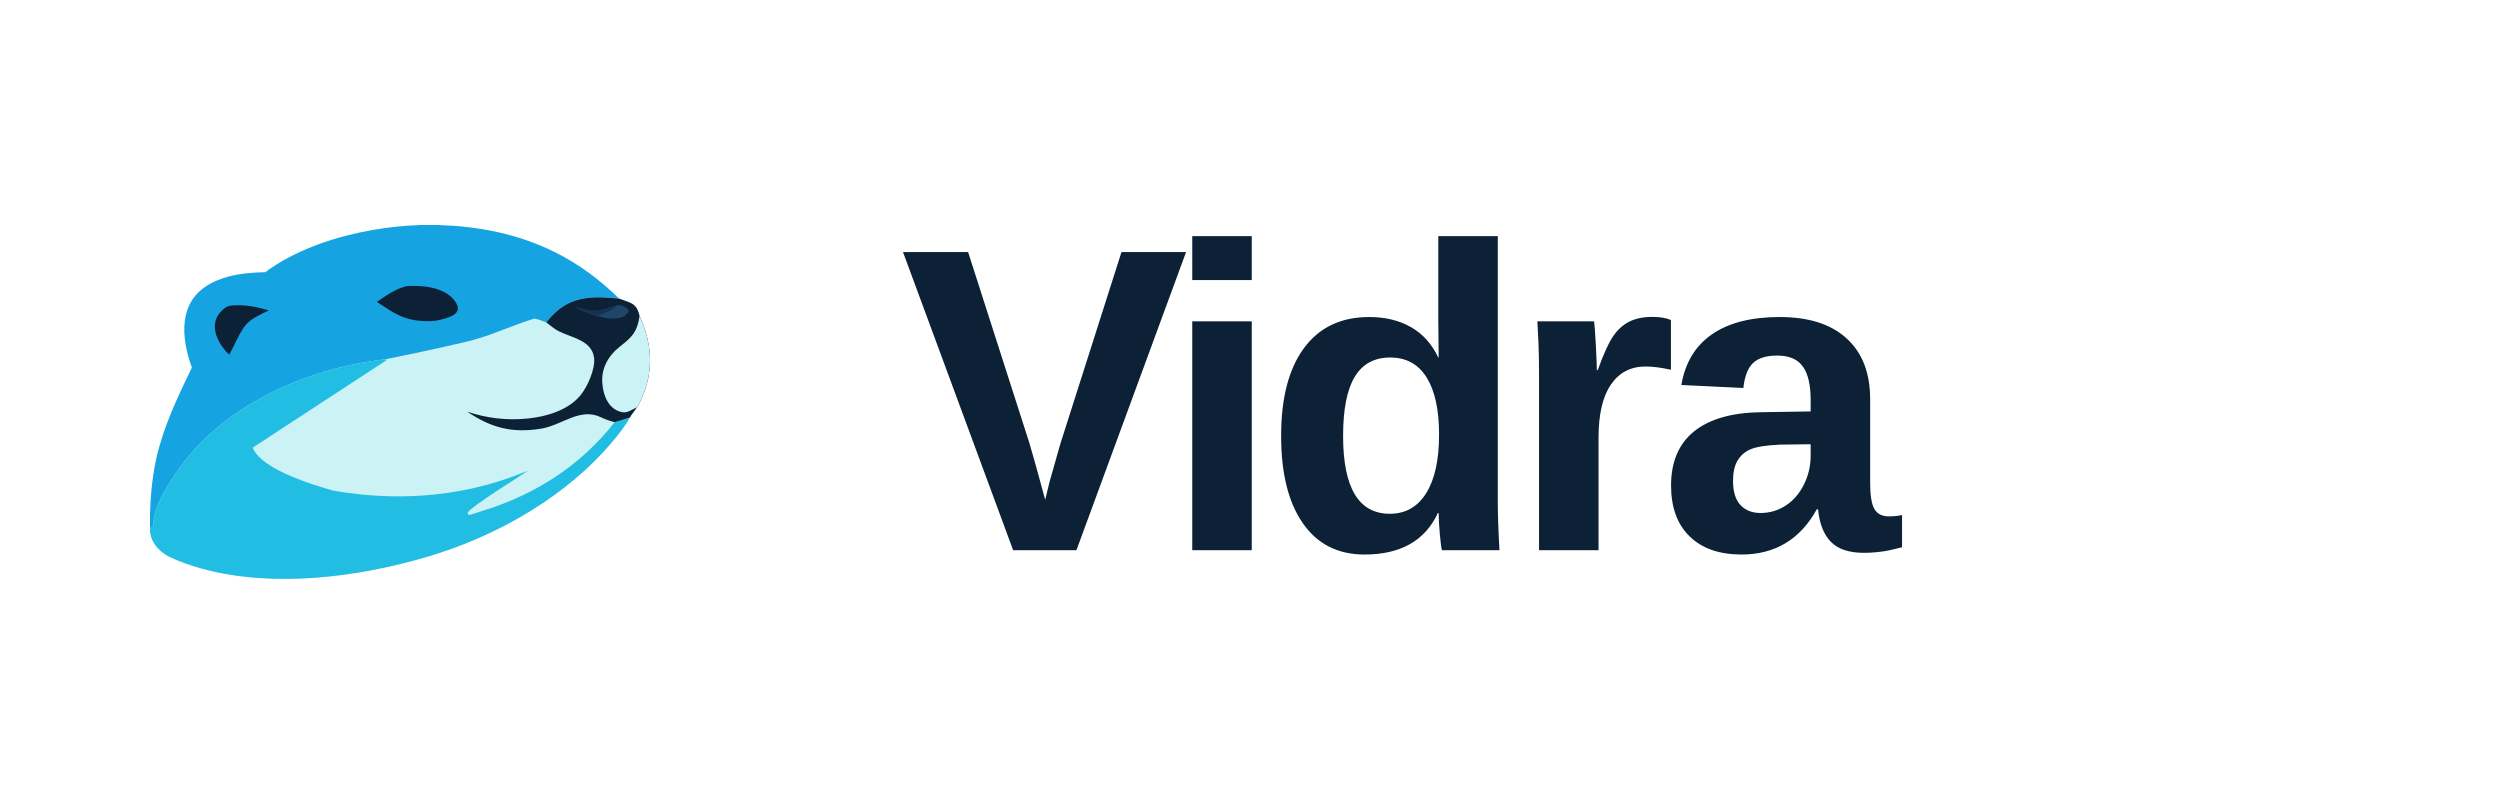
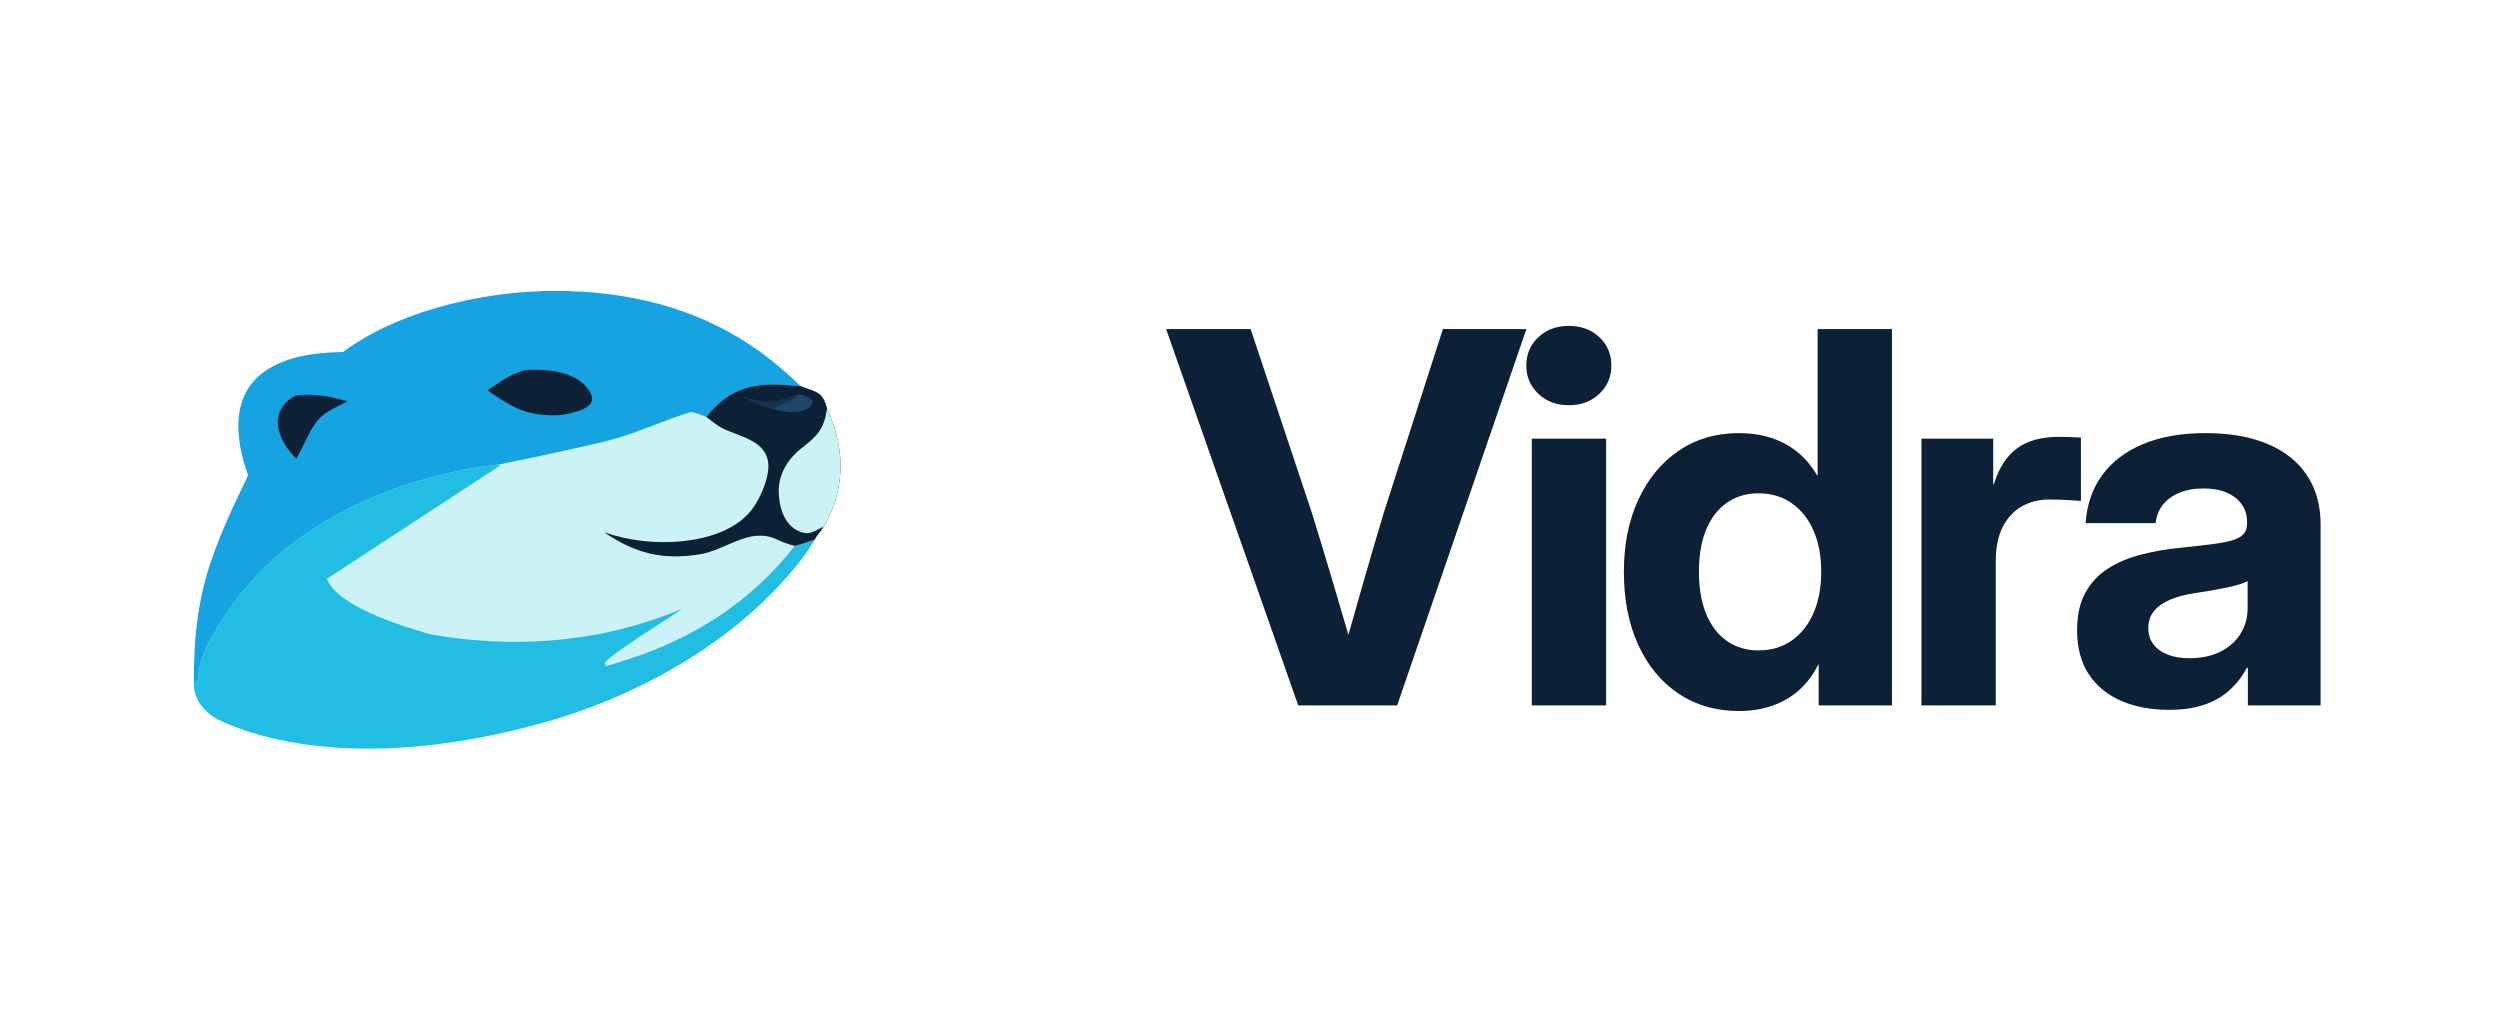
- <svg xmlns="http://www.w3.org/2000/svg" width="300" height="96" viewBox="0 0 300 96" fill="none" role="img" aria-label="Vidra">
-   <style>.wm { fill: #0c2136; } @media (prefers-color-scheme: dark) { .wm { fill: #f4f4f5; } }</style>
+ <svg xmlns="http://www.w3.org/2000/svg" width="232" height="96" viewBox="0 0 232 96" fill="none" role="img" aria-label="Vidra">
+   <style>.wm { color: #0c2136; } @media (prefers-color-scheme: dark) { .wm { color: #f4f4f5; } }</style>
  <g transform="translate(12,12) scale(3)">
    <path d="M12.786 5H13.59C13.732 5.026 13.935 5.017 14.087 5.029C14.46 5.054 14.832 5.096 15.201 5.153C17.404 5.501 19.188 6.396 20.759 7.941C21.225 8.126 21.461 8.101 21.583 8.642C22.046 9.655 22.156 10.691 21.747 11.743C21.703 11.857 21.558 12.197 21.478 12.29C21.395 12.431 21.28 12.547 21.193 12.703C20.958 13.137 20.456 13.735 20.107 14.108C18.27 16.077 15.697 17.499 13.1 18.268C10.303 19.095 6.947 19.526 4.085 18.749C3.664 18.635 3.16 18.46 2.773 18.271C2.46 18.118 2.143 17.815 2.049 17.483C2.027 17.405 2.018 17.354 2 17.274V17.154V16.532C2.012 16.481 2.021 16.086 2.027 15.997C2.053 15.577 2.102 15.164 2.173 14.749C2.383 13.519 2.88 12.369 3.416 11.246C3.503 11.066 3.593 10.885 3.676 10.702C3.239 9.499 3.112 8.043 4.427 7.341C5.103 6.979 5.858 6.906 6.613 6.89C6.811 6.733 7.125 6.537 7.342 6.413C8.566 5.721 10.023 5.311 11.417 5.121C11.712 5.081 12.008 5.05 12.306 5.028C12.437 5.019 12.657 5.019 12.776 5.002L12.786 5Z" fill="#CBF2F4" />
    <path d="M12.786 5H13.59C13.732 5.026 13.935 5.017 14.087 5.029C14.46 5.054 14.832 5.096 15.201 5.153C17.404 5.501 19.188 6.396 20.759 7.941C20.564 7.932 20.356 7.906 20.156 7.896C19.431 7.86 18.778 7.987 18.231 8.483C18.102 8.599 17.952 8.754 17.853 8.897C17.707 8.84 17.529 8.77 17.376 8.742C16.584 8.982 15.833 9.336 15.041 9.566C14.665 9.675 14.21 9.771 13.824 9.859C13.031 10.038 12.237 10.207 11.439 10.366C11.125 10.408 10.811 10.447 10.498 10.505C7.807 10.999 5.076 12.28 3.385 14.45C2.929 15.034 2.057 16.307 2.145 17.034C2.099 17.072 2.047 17.119 2 17.154V16.532C2.012 16.481 2.021 16.086 2.027 15.997C2.053 15.577 2.102 15.164 2.173 14.749C2.383 13.519 2.88 12.369 3.416 11.246C3.503 11.066 3.593 10.885 3.676 10.702C3.239 9.499 3.112 8.043 4.427 7.341C5.103 6.979 5.858 6.906 6.613 6.89C6.811 6.733 7.125 6.537 7.342 6.413C8.566 5.721 10.023 5.311 11.417 5.121C11.712 5.081 12.008 5.05 12.306 5.028C12.437 5.019 12.657 5.019 12.776 5.002L12.786 5Z" fill="#16A3E2" />
    <path d="M12.357 7.44C12.453 7.436 12.549 7.435 12.645 7.437C13.145 7.448 13.737 7.555 14.094 7.922C14.464 8.319 14.36 8.57 13.854 8.724C13.551 8.816 13.372 8.855 13.053 8.846C12.176 8.828 11.776 8.544 11.077 8.075C11.394 7.852 11.955 7.458 12.357 7.44Z" fill="#0C2136" />
    <path d="M5.296 8.217C5.887 8.187 6.189 8.262 6.754 8.414C5.996 8.786 5.835 8.85 5.47 9.596C5.391 9.772 5.259 10.016 5.169 10.187C4.682 9.728 4.287 8.921 4.923 8.379C5.045 8.276 5.134 8.223 5.296 8.217Z" fill="#0C2136" />
    <path d="M2.145 17.034C2.057 16.307 2.929 15.034 3.385 14.45C5.076 12.28 7.807 10.999 10.498 10.505C10.811 10.447 11.125 10.408 11.439 10.366L11.456 10.404C11.425 10.438 11.126 10.627 11.07 10.663L10.102 11.295L7.445 13.031C7.002 13.32 6.554 13.62 6.109 13.904C6.285 14.377 7.01 14.765 7.449 14.964C7.911 15.17 8.388 15.346 8.874 15.49C9.023 15.535 9.245 15.612 9.394 15.637C11.786 16.041 14.198 15.899 16.479 15.075C16.695 14.997 16.909 14.914 17.121 14.825C16.575 15.198 15.991 15.544 15.449 15.923C15.269 16.049 14.821 16.346 14.702 16.504L14.75 16.608C14.97 16.539 15.19 16.47 15.411 16.4C17.484 15.742 19.249 14.593 20.586 12.887C20.742 12.848 20.891 12.8 21.043 12.747C21.091 12.731 21.144 12.711 21.193 12.703C20.958 13.137 20.456 13.735 20.107 14.108C18.27 16.077 15.697 17.499 13.1 18.268C10.303 19.095 6.947 19.526 4.085 18.749C3.664 18.635 3.16 18.46 2.773 18.271C2.46 18.118 2.143 17.815 2.049 17.483C2.027 17.405 2.018 17.354 2 17.274V17.154C2.047 17.119 2.099 17.072 2.145 17.034Z" fill="#22BDE3" />
    <path d="M17.853 8.897C17.952 8.754 18.102 8.599 18.231 8.483C18.778 7.987 19.431 7.86 20.156 7.896C20.355 7.906 20.564 7.932 20.759 7.941C21.225 8.126 21.461 8.101 21.583 8.642C22.046 9.655 22.156 10.691 21.747 11.743C21.703 11.857 21.558 12.197 21.478 12.29C21.395 12.431 21.28 12.547 21.193 12.703C21.144 12.711 21.091 12.731 21.043 12.747C20.891 12.8 20.742 12.848 20.586 12.887C20.408 12.843 20.204 12.771 20.041 12.692C19.195 12.285 18.482 13.012 17.642 13.147C16.487 13.332 15.646 13.117 14.69 12.466C15.469 12.732 16.297 12.825 17.117 12.74C17.875 12.663 18.734 12.406 19.227 11.802C19.503 11.464 19.815 10.755 19.764 10.32C19.683 9.618 18.878 9.51 18.356 9.253C18.189 9.17 18.001 9.014 17.853 8.897Z" fill="#0C2136" />
    <path d="M21.583 8.642C22.046 9.655 22.156 10.691 21.747 11.743C21.703 11.857 21.558 12.197 21.478 12.29C21.294 12.372 21.101 12.529 20.884 12.487C20.34 12.38 20.128 11.816 20.095 11.343C20.036 10.753 20.329 10.228 20.794 9.864C21.294 9.473 21.486 9.278 21.583 8.642Z" fill="#CBF2F4" />
    <path d="M20.7 8.208C20.753 8.189 20.889 8.226 20.942 8.251C21.05 8.305 21.096 8.328 21.147 8.436C21.083 8.567 21.009 8.647 20.864 8.696C20.581 8.792 20.183 8.73 19.904 8.645C19.558 8.581 19.278 8.399 18.964 8.294C19.026 8.3 19.12 8.323 19.183 8.336C19.465 8.394 19.714 8.468 20.005 8.412C20.225 8.369 20.48 8.253 20.689 8.21L20.7 8.208Z" fill="#1D466A" />
    <path d="M18.964 8.294C19.026 8.3 19.12 8.323 19.183 8.336C19.465 8.394 19.714 8.468 20.005 8.412C20.225 8.369 20.48 8.253 20.689 8.21L20.7 8.208C20.44 8.466 20.176 8.494 19.904 8.645C19.558 8.581 19.278 8.399 18.964 8.294Z" fill="#18314F" />
  </g>
-   <text x="108" y="48" dominant-baseline="central" font-family="-apple-system, BlinkMacSystemFont, 'SF Pro Display', 'Segoe UI', 'Helvetica Neue', Arial, sans-serif" font-size="52" font-weight="700" letter-spacing="-2.3" class="wm">Vidra</text>
+   <g class="wm">
+     <g transform="translate(108,30.54) scale(0.48)" fill="currentColor">
+       <path d="M25.99 72.75 0.45 0.00H16.79L28.59 35.41Q30.65 42.01 32.93 49.73Q35.21 57.45 37.90 66.59H33.56Q36.15 57.45 38.36 49.73Q40.57 42.01 42.56 35.41L53.96 0.00H70.10L45.12 72.75Z" />
+       <path d="M71.15 72.75V21.19H85.52V72.75ZM78.31 14.72Q74.75 14.72 72.42 12.52Q70.09 10.33 70.09 7.03Q70.09 3.73 72.42 1.56Q74.75 -0.62 78.29 -0.62Q81.86 -0.62 84.20 1.55Q86.53 3.73 86.53 7.05Q86.53 10.34 84.19 12.53Q81.85 14.72 78.31 14.72Z" />
+       <path d="M111.26 73.84Q104.54 73.84 99.51 70.47Q94.49 67.10 91.72 61.04Q88.95 54.99 88.95 46.92Q88.95 38.99 91.76 32.94Q94.57 26.90 99.58 23.50Q104.59 20.11 111.15 20.11Q114.52 20.11 117.35 21.01Q120.18 21.91 122.44 23.72Q124.71 25.53 126.34 28.33H126.41V0.00H140.78V72.75H126.61V64.84H126.54Q125.05 67.84 122.76 69.85Q120.47 71.85 117.56 72.84Q114.65 73.84 111.26 73.84ZM114.98 62.12Q118.63 62.12 121.36 60.24Q124.08 58.36 125.59 54.94Q127.10 51.52 127.10 46.92Q127.10 42.30 125.59 38.90Q124.08 35.51 121.36 33.63Q118.63 31.75 114.98 31.75Q111.51 31.75 108.91 33.54Q106.31 35.33 104.89 38.70Q103.46 42.08 103.46 46.92Q103.46 51.74 104.89 55.14Q106.31 58.54 108.91 60.33Q111.51 62.12 114.98 62.12Z" />
+       <path d="M146.48 72.75V21.19H160.35V29.98H160.49Q161.91 25.32 164.93 23.08Q167.95 20.83 173.05 20.83Q174.33 20.83 175.39 20.88Q176.45 20.92 177.31 20.97V33.22Q176.53 33.16 174.74 33.05Q172.95 32.95 171.12 32.95Q168.18 32.95 165.85 34.30Q163.51 35.64 162.18 38.28Q160.85 40.92 160.85 44.81V72.75Z" />
+       <path d="M194.33 73.61Q189.17 73.61 185.17 71.91Q181.17 70.20 178.87 66.78Q176.57 63.35 176.57 58.23Q176.57 53.84 178.19 50.93Q179.80 48.03 182.60 46.26Q185.40 44.49 189.05 43.57Q192.69 42.64 196.71 42.26Q201.43 41.79 204.22 41.35Q207.01 40.92 208.22 40.09Q209.43 39.25 209.43 37.59V37.26Q209.43 35.35 208.42 33.90Q207.41 32.45 205.53 31.63Q203.65 30.81 201.01 30.81Q198.35 30.81 196.33 31.65Q194.30 32.49 193.13 34.00Q191.96 35.51 191.76 37.52H178.22Q178.57 32.17 181.39 28.28Q184.21 24.38 189.28 22.24Q194.36 20.11 201.44 20.11Q206.72 20.11 210.86 21.32Q215.00 22.52 217.85 24.82Q220.70 27.12 222.18 30.39Q223.65 33.66 223.65 37.79V72.75H209.59V65.48H209.40Q208.05 68.00 206.03 69.82Q204.01 71.65 201.14 72.63Q198.28 73.61 194.33 73.61ZM198.29 63.63Q201.76 63.63 204.29 62.36Q206.82 61.08 208.18 58.89Q209.54 56.70 209.54 53.91V48.73Q208.92 49.06 207.89 49.37Q206.86 49.69 205.49 49.97Q204.13 50.26 202.52 50.54Q200.91 50.81 199.17 51.08Q196.71 51.44 194.71 52.25Q192.71 53.06 191.53 54.41Q190.34 55.76 190.34 57.82Q190.34 59.63 191.33 60.94Q192.32 62.25 194.11 62.94Q195.89 63.63 198.29 63.63Z" />
+     </g>
+   </g>
</svg>
